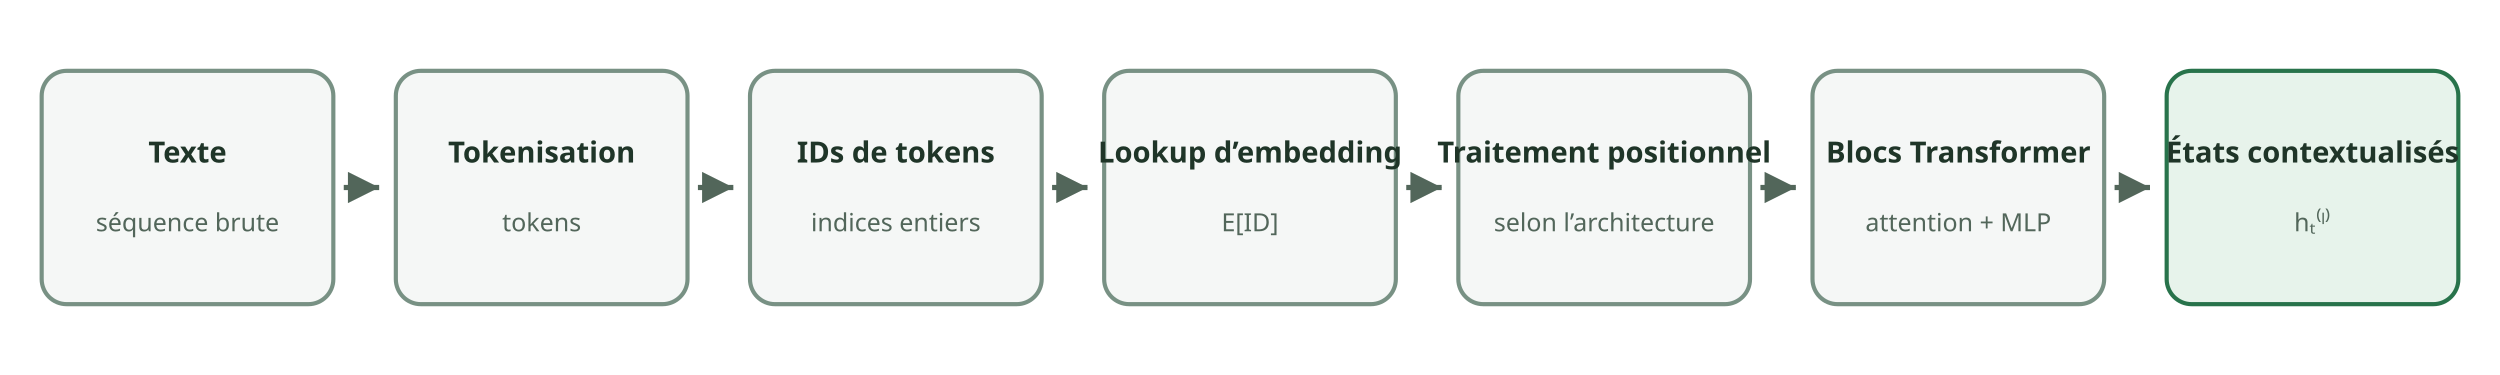
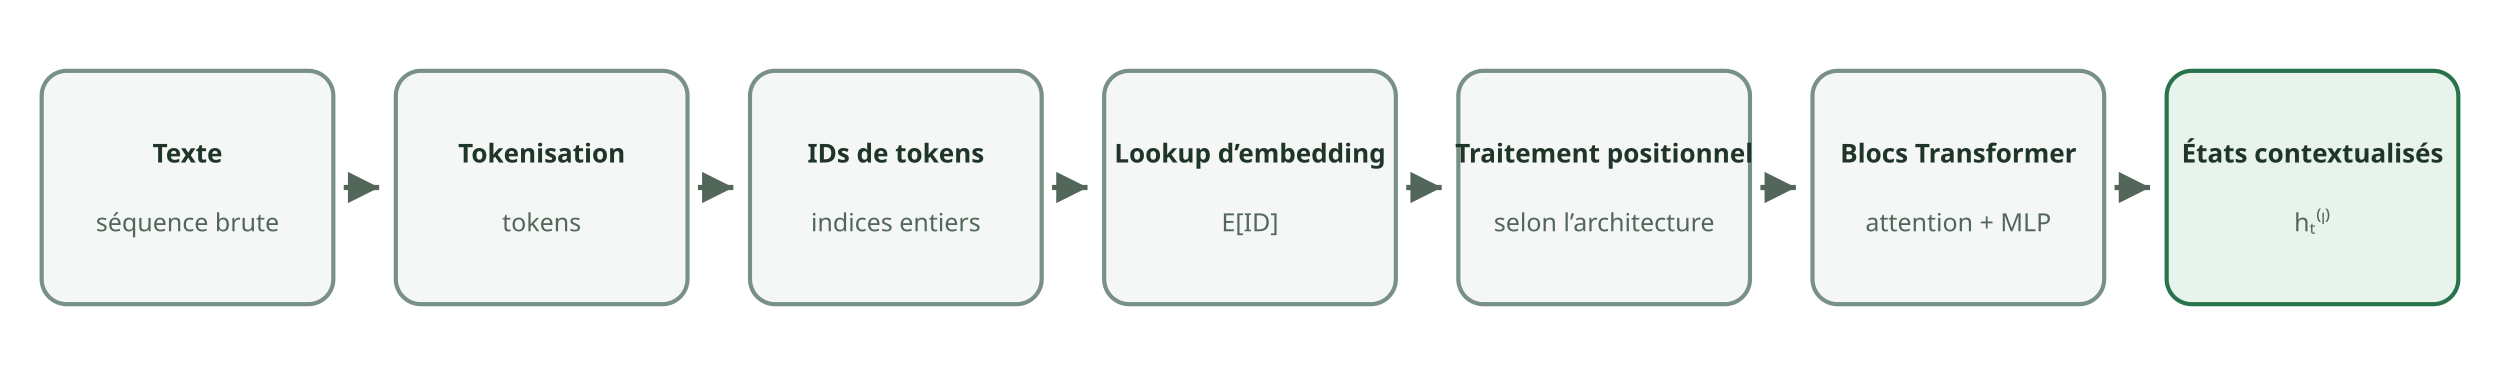
<svg xmlns="http://www.w3.org/2000/svg" width="1200" height="180" viewBox="0 0 1200 180" role="img" aria-labelledby="title desc">
  <defs>
    <marker id="arrow" markerWidth="8" markerHeight="8" refX="6" refY="3" orient="auto">
      <path d="M0,0 L0,6 L6,3 z" fill="#52665a" />
    </marker>
  </defs>
-   <style>.label{font:600 14px system-ui,sans-serif;fill:#1f3528}.sub{font:12px system-ui,sans-serif;fill:#52665a}</style>
+   <style>.label{font:600 12.5px system-ui,sans-serif;fill:#1f3528}.sub{font:12px system-ui,sans-serif;fill:#52665a}</style>
  <path d="M 165 90 H 182" fill="none" stroke="#52665a" stroke-width="2.5" marker-end="url(#arrow)" />
  <path d="M 335 90 H 352" fill="none" stroke="#52665a" stroke-width="2.5" marker-end="url(#arrow)" />
  <path d="M 505 90 H 522" fill="none" stroke="#52665a" stroke-width="2.5" marker-end="url(#arrow)" />
  <path d="M 675 90 H 692" fill="none" stroke="#52665a" stroke-width="2.5" marker-end="url(#arrow)" />
  <path d="M 845 90 H 862" fill="none" stroke="#52665a" stroke-width="2.5" marker-end="url(#arrow)" />
  <path d="M 1015 90 H 1032" fill="none" stroke="#52665a" stroke-width="2.5" marker-end="url(#arrow)" />
  <g transform="translate(20,0)">
    <rect x="0" y="34" width="140" height="112" rx="12" fill="#f5f7f6" stroke="#789184" stroke-width="2" />
    <text x="70" y="78" text-anchor="middle" class="label">Texte</text>
    <text x="70" y="111" text-anchor="middle" class="sub">séquence brute</text>
  </g>
  <g transform="translate(190,0)">
    <rect x="0" y="34" width="140" height="112" rx="12" fill="#f5f7f6" stroke="#789184" stroke-width="2" />
    <text x="70" y="78" text-anchor="middle" class="label">Tokenisation</text>
    <text x="70" y="111" text-anchor="middle" class="sub">tokens</text>
  </g>
  <g transform="translate(360,0)">
    <rect x="0" y="34" width="140" height="112" rx="12" fill="#f5f7f6" stroke="#789184" stroke-width="2" />
    <text x="70" y="78" text-anchor="middle" class="label">IDs de tokens</text>
    <text x="70" y="111" text-anchor="middle" class="sub">indices entiers</text>
  </g>
  <g transform="translate(530,0)">
    <rect x="0" y="34" width="140" height="112" rx="12" fill="#f5f7f6" stroke="#789184" stroke-width="2" />
    <text x="70" y="78" text-anchor="middle" class="label">Lookup d’embedding</text>
    <text x="70" y="111" text-anchor="middle" class="sub">E[ID]</text>
  </g>
  <g transform="translate(700,0)">
    <rect x="0" y="34" width="140" height="112" rx="12" fill="#f5f7f6" stroke="#789184" stroke-width="2" />
    <text x="70" y="78" text-anchor="middle" class="label">Traitement positionnel</text>
    <text x="70" y="111" text-anchor="middle" class="sub">selon l’architecture</text>
  </g>
  <g transform="translate(870,0)">
    <rect x="0" y="34" width="140" height="112" rx="12" fill="#f5f7f6" stroke="#789184" stroke-width="2" />
    <text x="70" y="78" text-anchor="middle" class="label">Blocs Transformer</text>
    <text x="70" y="111" text-anchor="middle" class="sub">attention + MLP</text>
  </g>
  <g transform="translate(1040,0)">
    <rect x="0" y="34" width="140" height="112" rx="12" fill="#e7f3eb" stroke="#28734b" stroke-width="2" />
    <text x="70" y="78" text-anchor="middle" class="label">États contextualisés</text>
    <text x="70" y="111" text-anchor="middle" class="sub">hₜ⁽ˡ⁾</text>
  </g>
</svg>
